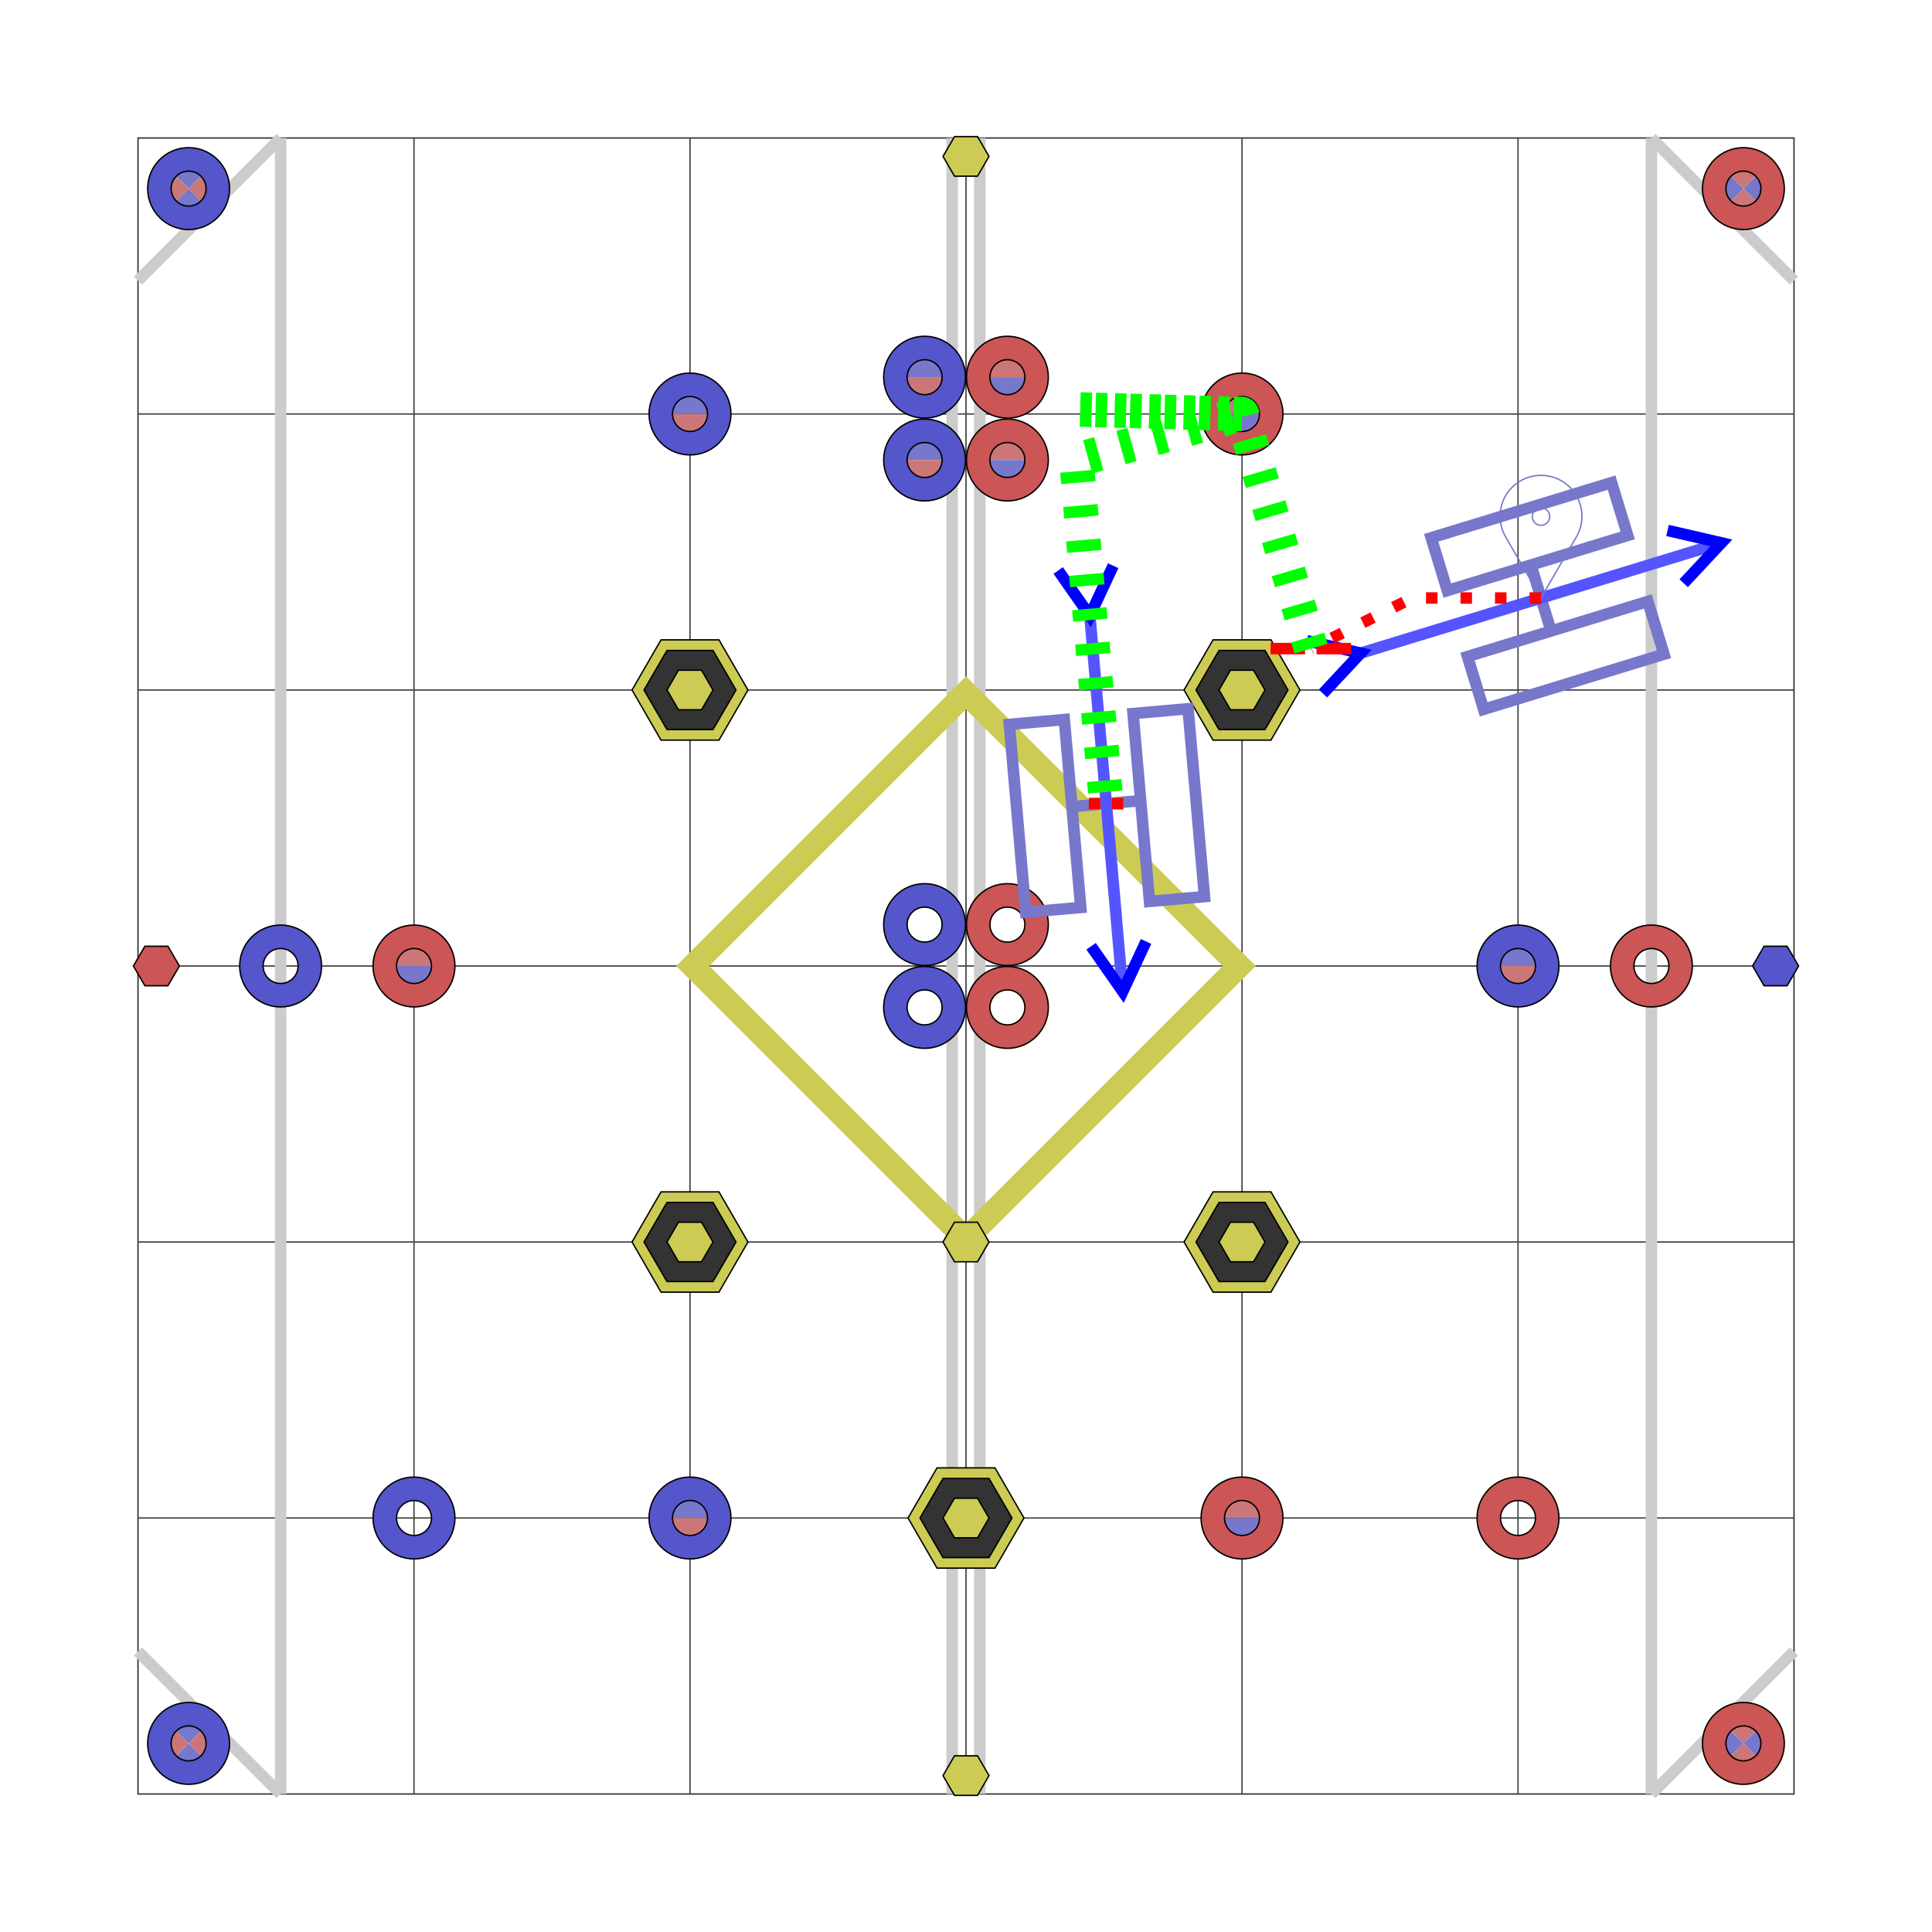
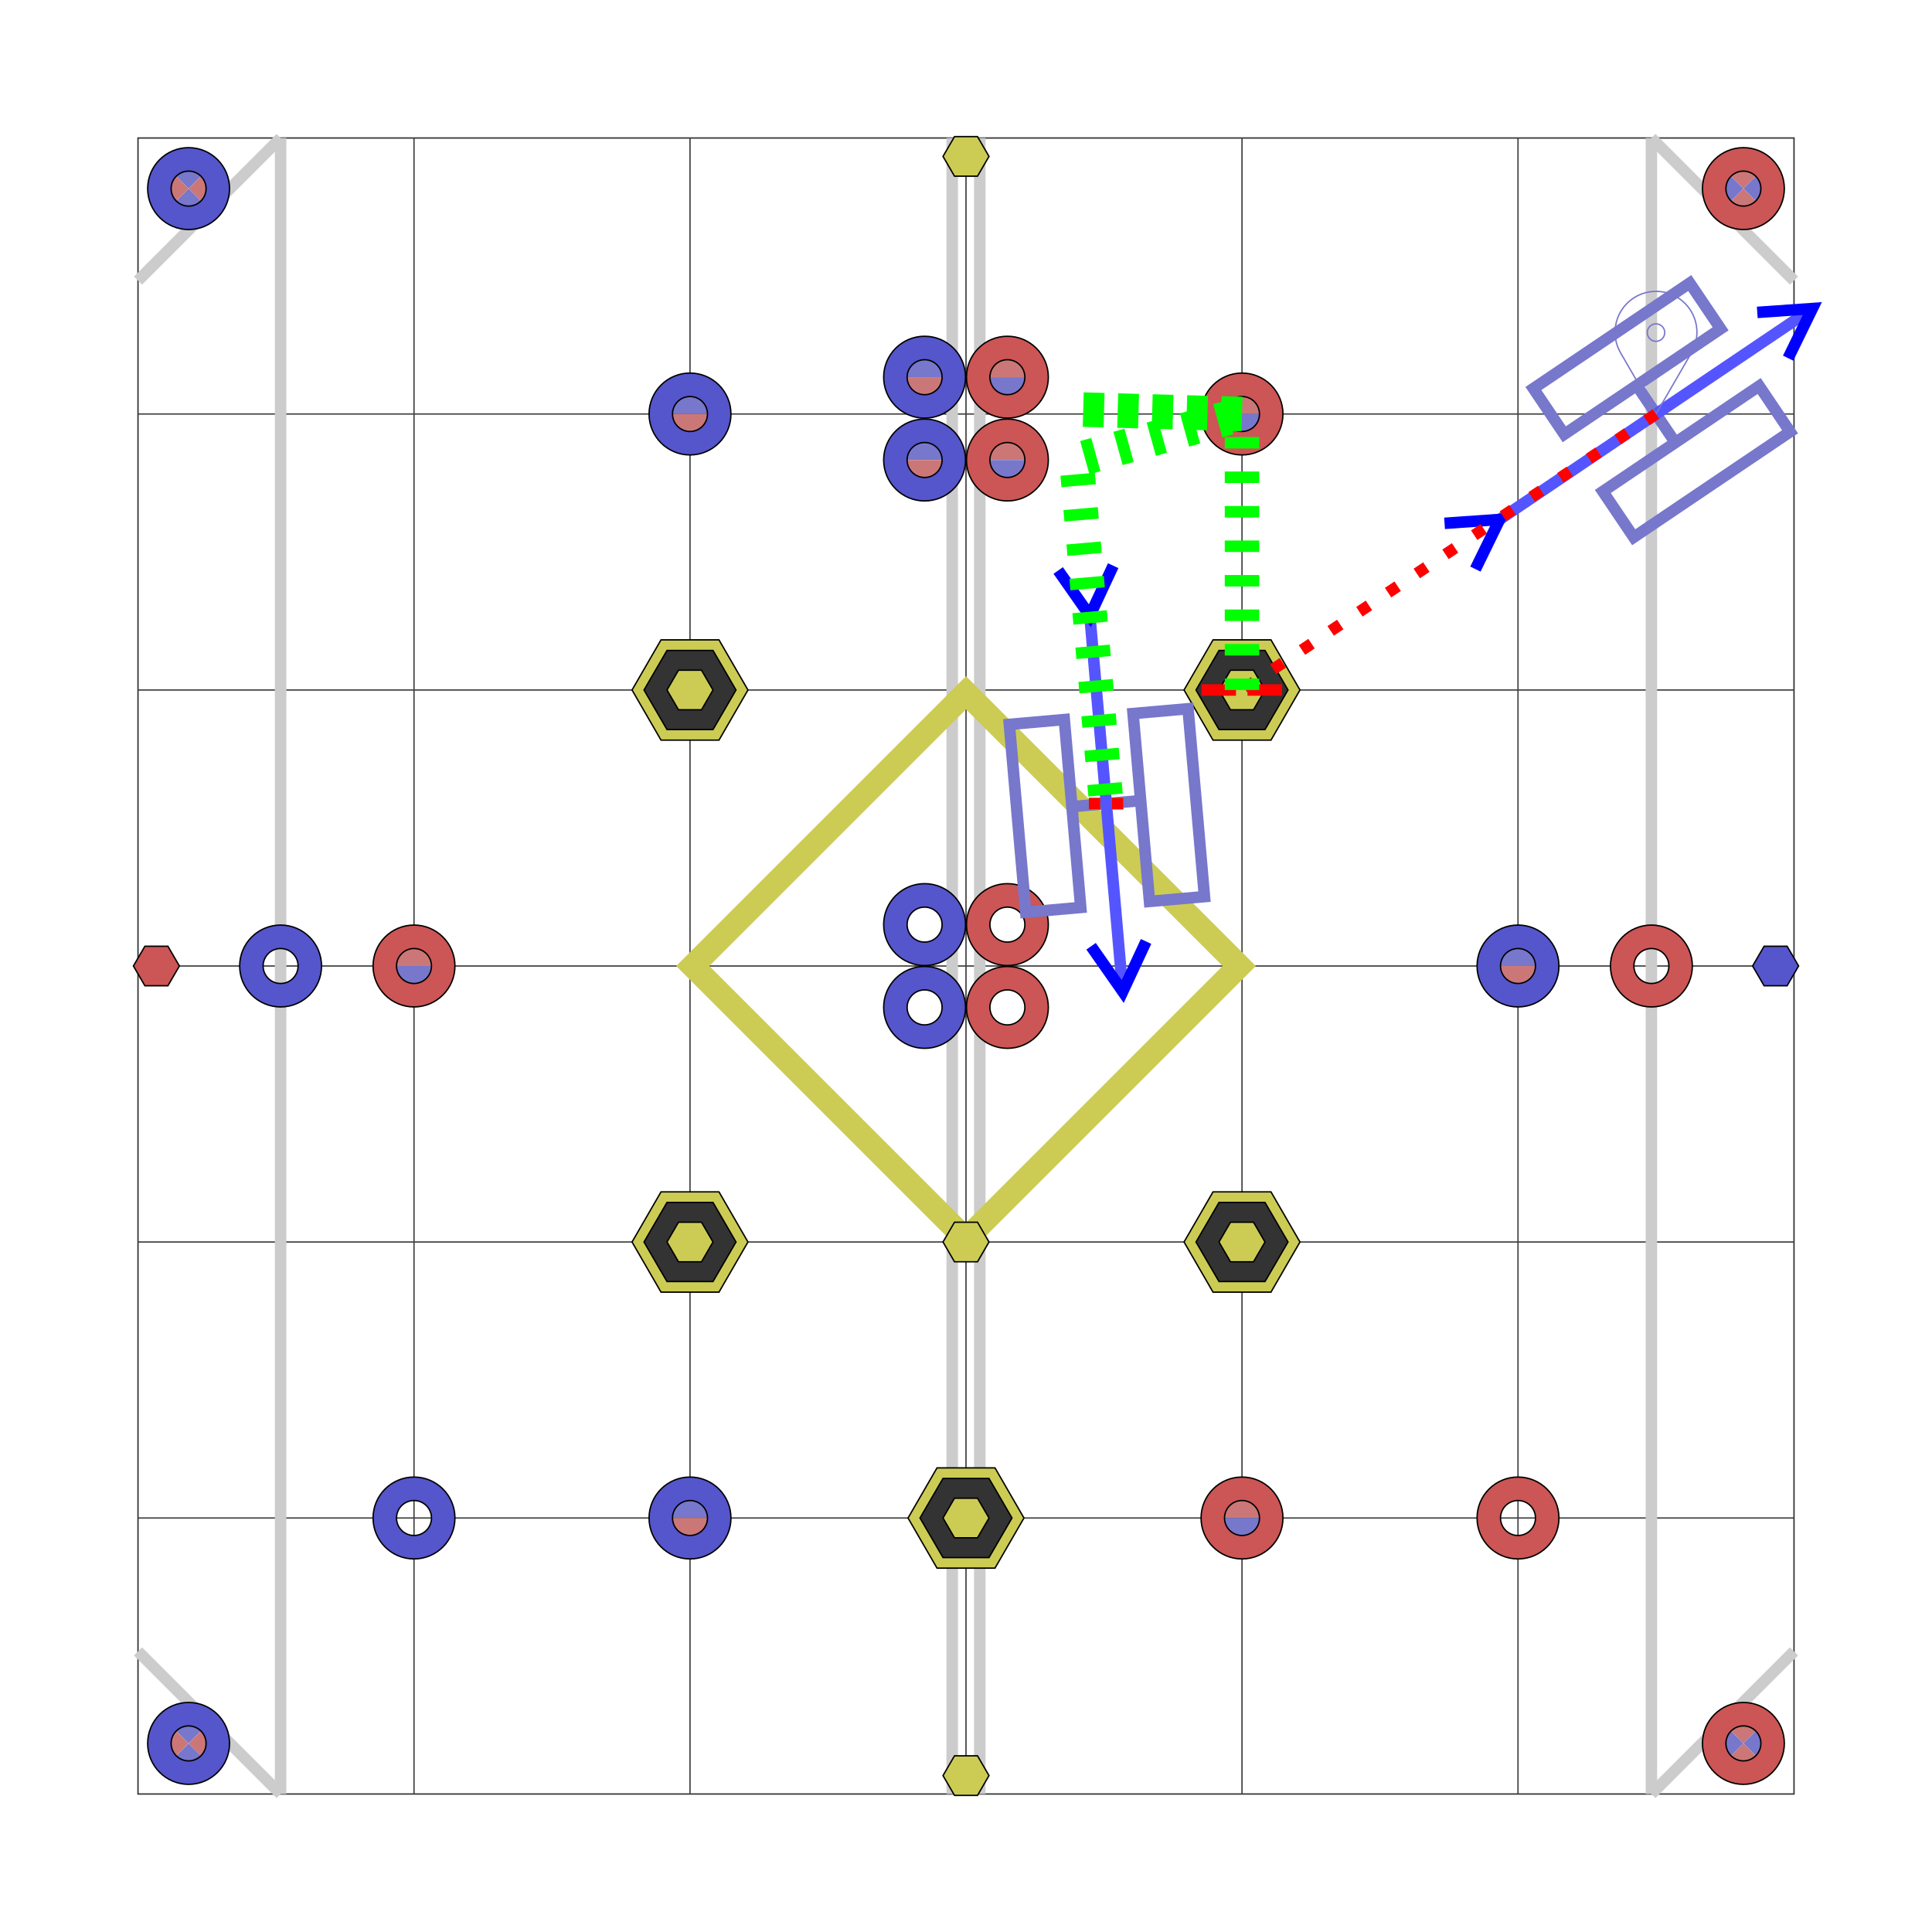
<svg xmlns="http://www.w3.org/2000/svg" version="1.1" width="600" height="600" viewBox="-2100 -2100 4200 4200">
  <g transform="scale(1, -1)">
    <rect x="-2100" y="-2100" width="4200" height="4200" fill="#ffffff" />
    <rect x="-1800" y="-1800" width="3600" height="3600" fill="none" stroke="#333333" stroke-width="3" />
    <line x1="-1800" y1="-1200" x2="1800" y2="-1200" stroke="#444444" stroke-width="3" />
    <line x1="-1800" y1="-600" x2="1800" y2="-600" stroke="#444444" stroke-width="3" />
    <line x1="-1800" y1="0" x2="1800" y2="0" stroke="#444444" stroke-width="3" />
    <line x1="-1800" y1="600" x2="1800" y2="600" stroke="#444444" stroke-width="3" />
    <line x1="-1800" y1="1200" x2="1800" y2="1200" stroke="#444444" stroke-width="3" />
    <line x1="-1200" y1="-1800" x2="-1200" y2="1800" stroke="#444444" stroke-width="3" />
    <line x1="-600" y1="-1800" x2="-600" y2="1800" stroke="#444444" stroke-width="3" />
    <line x1="0" y1="-1800" x2="0" y2="1800" stroke="#444444" stroke-width="3" />
    <line x1="600" y1="-1800" x2="600" y2="1800" stroke="#444444" stroke-width="3" />
    <line x1="1200" y1="-1800" x2="1200" y2="1800" stroke="#444444" stroke-width="3" />
    <line x1="-1490" y1="-1800" x2="-1490" y2="1800" stroke="#cccccc" stroke-width="25" />
    <line x1="-30" y1="-1800" x2="-30" y2="1800" stroke="#cccccc" stroke-width="25" />
    <line x1="30" y1="-1800" x2="30" y2="1800" stroke="#cccccc" stroke-width="25" />
    <line x1="1490" y1="-1800" x2="1490" y2="1800" stroke="#cccccc" stroke-width="25" />
    <line x1="-1800" y1="-1490" x2="-1490" y2="-1800" stroke="#cccccc" stroke-width="25" />
    <line x1="1800" y1="-1490" x2="1490" y2="-1800" stroke="#cccccc" stroke-width="25" />
    <line x1="-1800" y1="1490" x2="-1490" y2="1800" stroke="#cccccc" stroke-width="25" />
    <line x1="1800" y1="1490" x2="1490" y2="1800" stroke="#cccccc" stroke-width="25" />
    <rect x="-420" y="-420" width="840" height="840" transform="rotate(45)" stroke="#cccc55" fill="none" stroke-width="51" />
    <polygon points="-1710,0 -1735,43 -1785,43 -1810,0 -1785,-43 -1735,-43" fill="#cc5555" stroke="#000000" stroke-width="3" />
    <polygon points="1810,0 1785,43 1735,43 1710,0 1735,-43 1785,-43" fill="#5555cc" stroke="#000000" stroke-width="3" />
    <polygon points="50,1760 25,1803 -25,1803 -50,1760 -25,1717 25,1717" fill="#cccc55" stroke="#000000" stroke-width="3" />
    <polygon points="50,-600 25,-557 -25,-557 -50,-600 -25,-643 25,-643" fill="#cccc55" stroke="#000000" stroke-width="3" />
    <polygon points="50,-1760 25,-1717 -25,-1717 -50,-1760 -25,-1803 25,-1803" fill="#cccc55" stroke="#000000" stroke-width="3" />
    <polygon points="-474,600 -537,709 -663,709 -726,600 -663,491 -537,491" fill="#cccc55" stroke="#000000" stroke-width="3" />
    <polygon points="-500,600 -550,686 -650,686 -700,600 -650,514 -550,514" fill="#333333" stroke="#000000" stroke-width="3" />
    <polygon points="-550,600 -575,643 -625,643 -650,600 -625,557 -575,557" fill="#cccc55" stroke="#000000" stroke-width="3" />
    <polygon points="726,600 663,709 537,709 474,600 537,491 663,491" fill="#cccc55" stroke="#000000" stroke-width="3" />
    <polygon points="700,600 650,686 550,686 500,600 550,514 650,514" fill="#333333" stroke="#000000" stroke-width="3" />
    <polygon points="650,600 625,643 575,643 550,600 575,557 625,557" fill="#cccc55" stroke="#000000" stroke-width="3" />
    <polygon points="-474,-600 -537,-491 -663,-491 -726,-600 -663,-709 -537,-709" fill="#cccc55" stroke="#000000" stroke-width="3" />
    <polygon points="-500,-600 -550,-514 -650,-514 -700,-600 -650,-686 -550,-686" fill="#333333" stroke="#000000" stroke-width="3" />
    <polygon points="-550,-600 -575,-557 -625,-557 -650,-600 -625,-643 -575,-643" fill="#cccc55" stroke="#000000" stroke-width="3" />
    <polygon points="726,-600 663,-491 537,-491 474,-600 537,-709 663,-709" fill="#cccc55" stroke="#000000" stroke-width="3" />
    <polygon points="700,-600 650,-514 550,-514 500,-600 550,-686 650,-686" fill="#333333" stroke="#000000" stroke-width="3" />
    <polygon points="650,-600 625,-557 575,-557 550,-600 575,-643 625,-643" fill="#cccc55" stroke="#000000" stroke-width="3" />
    <polygon points="126,-1200 63,-1091 -63,-1091 -126,-1200 -63,-1309 63,-1309" fill="#cccc55" stroke="#000000" stroke-width="3" />
    <polygon points="100,-1200 50,-1114 -50,-1114 -100,-1200 -50,-1286 50,-1286" fill="#333333" stroke="#000000" stroke-width="3" />
    <polygon points="50,-1200 25,-1157 -25,-1157 -50,-1200 -25,-1243 25,-1243" fill="#cccc55" stroke="#000000" stroke-width="3" />
    <path d="M 1690,1690 l -63,63 a 89,89 0 0,0 126,0 z" fill="#cc7777" />
    <path d="M 1690,1690 l 63,63 a 89,89 0 0,0 0,-126 z" fill="#7777cc" />
    <path d="M 1690,1690 l 63,-63 a 89,89 0 0,0 -126,0 z" fill="#cc7777" />
    <path d="M 1690,1690 l -63,-63 a 89,89 0 0,0 0,126 z" fill="#7777cc" />
    <path d="M 1601,1690 a 89 89 0 0 0 178 0 a 89 89 0 0 0 -178 0 z m 51 0 a 38 38 0 0 0 76 0 a 38 38 0 0 0 -76 0 z" fill="#cc5555" stroke="#000000" stroke-width="3" fill-rule="evenodd" />
    <path d="M 1690,-1690 l -63,63 a 89,89 0 0,0 126,0 z" fill="#cc7777" />
    <path d="M 1690,-1690 l 63,63 a 89,89 0 0,0 0,-126 z" fill="#7777cc" />
    <path d="M 1690,-1690 l 63,-63 a 89,89 0 0,0 -126,0 z" fill="#cc7777" />
    <path d="M 1690,-1690 l -63,-63 a 89,89 0 0,0 0,126 z" fill="#7777cc" />
    <path d="M 1601,-1690 a 89 89 0 0 0 178 0 a 89 89 0 0 0 -178 0 z m 51 0 a 38 38 0 0 0 76 0 a 38 38 0 0 0 -76 0 z" fill="#cc5555" stroke="#000000" stroke-width="3" fill-rule="evenodd" />
    <path d="M -1690,1690 l -63,63 a 89,89 0 0,0 126,0 z" fill="#7777cc" />
    <path d="M -1690,1690 l 63,63 a 89,89 0 0,0 0,-126 z" fill="#cc7777" />
    <path d="M -1690,1690 l 63,-63 a 89,89 0 0,0 -126,0 z" fill="#7777cc" />
    <path d="M -1690,1690 l -63,-63 a 89,89 0 0,0 0,126 z" fill="#cc7777" />
    <path d="M -1779,1690 a 89 89 0 0 0 178 0 a 89 89 0 0 0 -178 0 z m 51 0 a 38 38 0 0 0 76 0 a 38 38 0 0 0 -76 0 z" fill="#5555cc" stroke="#000000" stroke-width="3" fill-rule="evenodd" />
    <path d="M -1690,-1690 l -63,63 a 89,89 0 0,0 126,0 z" fill="#7777cc" />
    <path d="M -1690,-1690 l 63,63 a 89,89 0 0,0 0,-126 z" fill="#cc7777" />
    <path d="M -1690,-1690 l 63,-63 a 89,89 0 0,0 -126,0 z" fill="#7777cc" />
    <path d="M -1690,-1690 l -63,-63 a 89,89 0 0,0 0,126 z" fill="#cc7777" />
    <path d="M -1779,-1690 a 89 89 0 0 0 178 0 a 89 89 0 0 0 -178 0 z m 51 0 a 38 38 0 0 0 76 0 a 38 38 0 0 0 -76 0 z" fill="#5555cc" stroke="#000000" stroke-width="3" fill-rule="evenodd" />
    <path d="M 1,1280 a 89,89 0 1,0 178,0" fill="#cc7777" />
    <path d="M 1,1280 a 89,89 0 1,1 178,0" fill="#7777cc" />
    <path d="M 1,1280 a 89 89 0 0 0 178 0 a 89 89 0 0 0 -178 0 z m 51 0 a 38 38 0 0 0 76 0 a 38 38 0 0 0 -76 0 z" fill="#cc5555" stroke="#000000" stroke-width="3" fill-rule="evenodd" />
    <path d="M 511,1200 a 89,89 0 1,0 178,0" fill="#cc7777" />
    <path d="M 511,1200 a 89,89 0 1,1 178,0" fill="#7777cc" />
    <path d="M 511,1200 a 89 89 0 0 0 178 0 a 89 89 0 0 0 -178 0 z m 51 0 a 38 38 0 0 0 76 0 a 38 38 0 0 0 -76 0 z" fill="#cc5555" stroke="#000000" stroke-width="3" fill-rule="evenodd" />
    <path d="M 1,1100 a 89,89 0 1,0 178,0" fill="#cc7777" />
    <path d="M 1,1100 a 89,89 0 1,1 178,0" fill="#7777cc" />
    <path d="M 1,1100 a 89 89 0 0 0 178 0 a 89 89 0 0 0 -178 0 z m 51 0 a 38 38 0 0 0 76 0 a 38 38 0 0 0 -76 0 z" fill="#cc5555" stroke="#000000" stroke-width="3" fill-rule="evenodd" />
    <path d="M -1289,0 a 89,89 0 1,0 178,0" fill="#cc7777" />
    <path d="M -1289,0 a 89,89 0 1,1 178,0" fill="#7777cc" />
    <path d="M -1289,0 a 89 89 0 0 0 178 0 a 89 89 0 0 0 -178 0 z m 51 0 a 38 38 0 0 0 76 0 a 38 38 0 0 0 -76 0 z" fill="#cc5555" stroke="#000000" stroke-width="3" fill-rule="evenodd" />
    <path d="M 511,-1200 a 89,89 0 1,0 178,0" fill="#cc7777" />
    <path d="M 511,-1200 a 89,89 0 1,1 178,0" fill="#7777cc" />
    <path d="M 511,-1200 a 89 89 0 0 0 178 0 a 89 89 0 0 0 -178 0 z m 51 0 a 38 38 0 0 0 76 0 a 38 38 0 0 0 -76 0 z" fill="#cc5555" stroke="#000000" stroke-width="3" fill-rule="evenodd" />
    <path d="M -179,1280 a 89,89 0 1,0 178,0" fill="#7777cc" />
    <path d="M -179,1280 a 89,89 0 1,1 178,0" fill="#cc7777" />
    <path d="M -179,1280 a 89 89 0 0 0 178 0 a 89 89 0 0 0 -178 0 z m 51 0 a 38 38 0 0 0 76 0 a 38 38 0 0 0 -76 0 z" fill="#5555cc" stroke="#000000" stroke-width="3" fill-rule="evenodd" />
    <path d="M -689,1200 a 89,89 0 1,0 178,0" fill="#7777cc" />
    <path d="M -689,1200 a 89,89 0 1,1 178,0" fill="#cc7777" />
    <path d="M -689,1200 a 89 89 0 0 0 178 0 a 89 89 0 0 0 -178 0 z m 51 0 a 38 38 0 0 0 76 0 a 38 38 0 0 0 -76 0 z" fill="#5555cc" stroke="#000000" stroke-width="3" fill-rule="evenodd" />
    <path d="M -179,1100 a 89,89 0 1,0 178,0" fill="#7777cc" />
    <path d="M -179,1100 a 89,89 0 1,1 178,0" fill="#cc7777" />
    <path d="M -179,1100 a 89 89 0 0 0 178 0 a 89 89 0 0 0 -178 0 z m 51 0 a 38 38 0 0 0 76 0 a 38 38 0 0 0 -76 0 z" fill="#5555cc" stroke="#000000" stroke-width="3" fill-rule="evenodd" />
    <path d="M 1111,0 a 89,89 0 1,0 178,0" fill="#7777cc" />
    <path d="M 1111,0 a 89,89 0 1,1 178,0" fill="#cc7777" />
    <path d="M 1111,0 a 89 89 0 0 0 178 0 a 89 89 0 0 0 -178 0 z m 51 0 a 38 38 0 0 0 76 0 a 38 38 0 0 0 -76 0 z" fill="#5555cc" stroke="#000000" stroke-width="3" fill-rule="evenodd" />
    <path d="M -689,-1200 a 89,89 0 1,0 178,0" fill="#7777cc" />
    <path d="M -689,-1200 a 89,89 0 1,1 178,0" fill="#cc7777" />
    <path d="M -689,-1200 a 89 89 0 0 0 178 0 a 89 89 0 0 0 -178 0 z m 51 0 a 38 38 0 0 0 76 0 a 38 38 0 0 0 -76 0 z" fill="#5555cc" stroke="#000000" stroke-width="3" fill-rule="evenodd" />
    <path d="M 1,90 a 89 89 0 0 0 178 0 a 89 89 0 0 0 -178 0 z m 51 0 a 38 38 0 0 0 76 0 a 38 38 0 0 0 -76 0 z" fill="#cc5555" stroke="#000000" stroke-width="3" fill-rule="evenodd" />
    <path d="M 1401,0 a 89 89 0 0 0 178 0 a 89 89 0 0 0 -178 0 z m 51 0 a 38 38 0 0 0 76 0 a 38 38 0 0 0 -76 0 z" fill="#cc5555" stroke="#000000" stroke-width="3" fill-rule="evenodd" />
    <path d="M 1,-90 a 89 89 0 0 0 178 0 a 89 89 0 0 0 -178 0 z m 51 0 a 38 38 0 0 0 76 0 a 38 38 0 0 0 -76 0 z" fill="#cc5555" stroke="#000000" stroke-width="3" fill-rule="evenodd" />
    <path d="M 1111,-1200 a 89 89 0 0 0 178 0 a 89 89 0 0 0 -178 0 z m 51 0 a 38 38 0 0 0 76 0 a 38 38 0 0 0 -76 0 z" fill="#cc5555" stroke="#000000" stroke-width="3" fill-rule="evenodd" />
    <path d="M -179,90 a 89 89 0 0 0 178 0 a 89 89 0 0 0 -178 0 z m 51 0 a 38 38 0 0 0 76 0 a 38 38 0 0 0 -76 0 z" fill="#5555cc" stroke="#000000" stroke-width="3" fill-rule="evenodd" />
    <path d="M -1579,0 a 89 89 0 0 0 178 0 a 89 89 0 0 0 -178 0 z m 51 0 a 38 38 0 0 0 76 0 a 38 38 0 0 0 -76 0 z" fill="#5555cc" stroke="#000000" stroke-width="3" fill-rule="evenodd" />
    <path d="M -179,-90 a 89 89 0 0 0 178 0 a 89 89 0 0 0 -178 0 z m 51 0 a 38 38 0 0 0 76 0 a 38 38 0 0 0 -76 0 z" fill="#5555cc" stroke="#000000" stroke-width="3" fill-rule="evenodd" />
    <path d="M -1289,-1200 a 89 89 0 0 0 178 0 a 89 89 0 0 0 -178 0 z m 51 0 a 38 38 0 0 0 76 0 a 38 38 0 0 0 -76 0 z" fill="#5555cc" stroke="#000000" stroke-width="3" fill-rule="evenodd" />
-     <g transform="translate(1250 800)  rotate(-73)">
+     <g transform="translate(1500 1200)  rotate(-56)">
      <rect x="-195" y="-190" width="120" height="410" fill="none" stroke="#7777cc" stroke-width="25" />
      <rect x="75" y="-190" width="120" height="410" fill="none" stroke="#7777cc" stroke-width="25" />
      <line x1="-75" y1="0" x2="75" y2="0" stroke="#7777cc" stroke-width="25" />
      <line x1="0" y1="-410" x2="0" y2="410" stroke="#5555ff" stroke-width="25" />
      <polyline points="-60,306 0,410 60,306" fill="none" stroke="#0000ff" stroke-width="25" />
      <polyline points="-60,-514 0,-410 60,-514" fill="none" stroke="#0000ff" stroke-width="25" />
    </g>
    <g transform="translate(305 353)  rotate(-175)">
      <rect x="-195" y="-190" width="120" height="410" fill="none" stroke="#7777cc" stroke-width="25" />
      <rect x="75" y="-190" width="120" height="410" fill="none" stroke="#7777cc" stroke-width="25" />
      <line x1="-75" y1="0" x2="75" y2="0" stroke="#7777cc" stroke-width="25" />
      <line x1="0" y1="-410" x2="0" y2="410" stroke="#5555ff" stroke-width="25" />
      <polyline points="-60,306 0,410 60,306" fill="none" stroke="#0000ff" stroke-width="25" />
      <polyline points="-60,-514 0,-410 60,-514" fill="none" stroke="#0000ff" stroke-width="25" />
    </g>
-     <path d="M 1250,800 l -77 133 a 89 89 0 1 0 154 0 z m -19 177 a 19 19 0 0 0 38 0 a 19 19 0 0 0 -38 0 z" fill="none" stroke="#7777cc" stroke-width="3" fill-rule="evenodd" />
-     <polyline points="1250,800 970,800 750,690" fill="none" stroke="#ff0000" stroke-width="25" stroke-dasharray="25,50" stroke-linejoin="round" stroke-dashoffset="0">
+     <path d="M 1500,1200 l -77 133 a 89 89 0 1 0 154 0 z m -19 177 a 19 19 0 0 0 38 0 a 19 19 0 0 0 -38 0 z" fill="none" stroke="#7777cc" stroke-width="3" fill-rule="evenodd" />
+     <polyline points="1500,1200 600,600" fill="none" stroke="#ff0000" stroke-width="25" stroke-dasharray="25,50" stroke-linejoin="round" stroke-dashoffset="0">
      <animate attributeName="stroke-dashoffset" values="75;0" dur="1000ms" repeatCount="indefinite" />
    </polyline>
-     <line x1="662" y1="690" x2="837" y2="690" stroke="#ff0000" stroke-width="25" stroke-dasharray="75,25">
-       <animateTransform attributeName="transform" type="rotate" to="360 750 690" dur="2000ms" repeatCount="indefinite" from="0 750 690" />
+     <line x1="512" y1="600" x2="687" y2="600" stroke="#ff0000" stroke-width="25" stroke-dasharray="75,25">
+       <animateTransform attributeName="transform" type="rotate" to="360 600 600" dur="2000ms" repeatCount="indefinite" from="0 600 600" />
    </line>
-     <polyline points="750,690 600,1200 240,1210 600,1200 240,1100 305,353" fill="none" stroke="#00ff00" stroke-width="75" stroke-dasharray="25,50" stroke-linejoin="round" stroke-dashoffset="0">
+     <polyline points="600,600 600,1200 240,1210 600,1200 240,1100 305,353" fill="none" stroke="#00ff00" stroke-width="75" stroke-dasharray="25,50" stroke-linejoin="round" stroke-dashoffset="0">
      <animate attributeName="stroke-dashoffset" values="75;0" dur="1000ms" repeatCount="indefinite" />
    </polyline>
    <line x1="267" y1="353" x2="342" y2="353" stroke="#00ff00" stroke-width="25" stroke-dasharray="25,25">
      <animateTransform attributeName="transform" type="rotate" to="360 305 353" dur="2000ms" repeatCount="indefinite" from="0 305 353" />
    </line>
    <line x1="267" y1="353" x2="342" y2="353" stroke="#ff0000" stroke-width="25" stroke-dasharray="25,25">
      <animateTransform attributeName="transform" type="rotate" to="360 305 353" dur="2000ms" repeatCount="indefinite" from="0 305 353" />
    </line>
  </g>
</svg>
